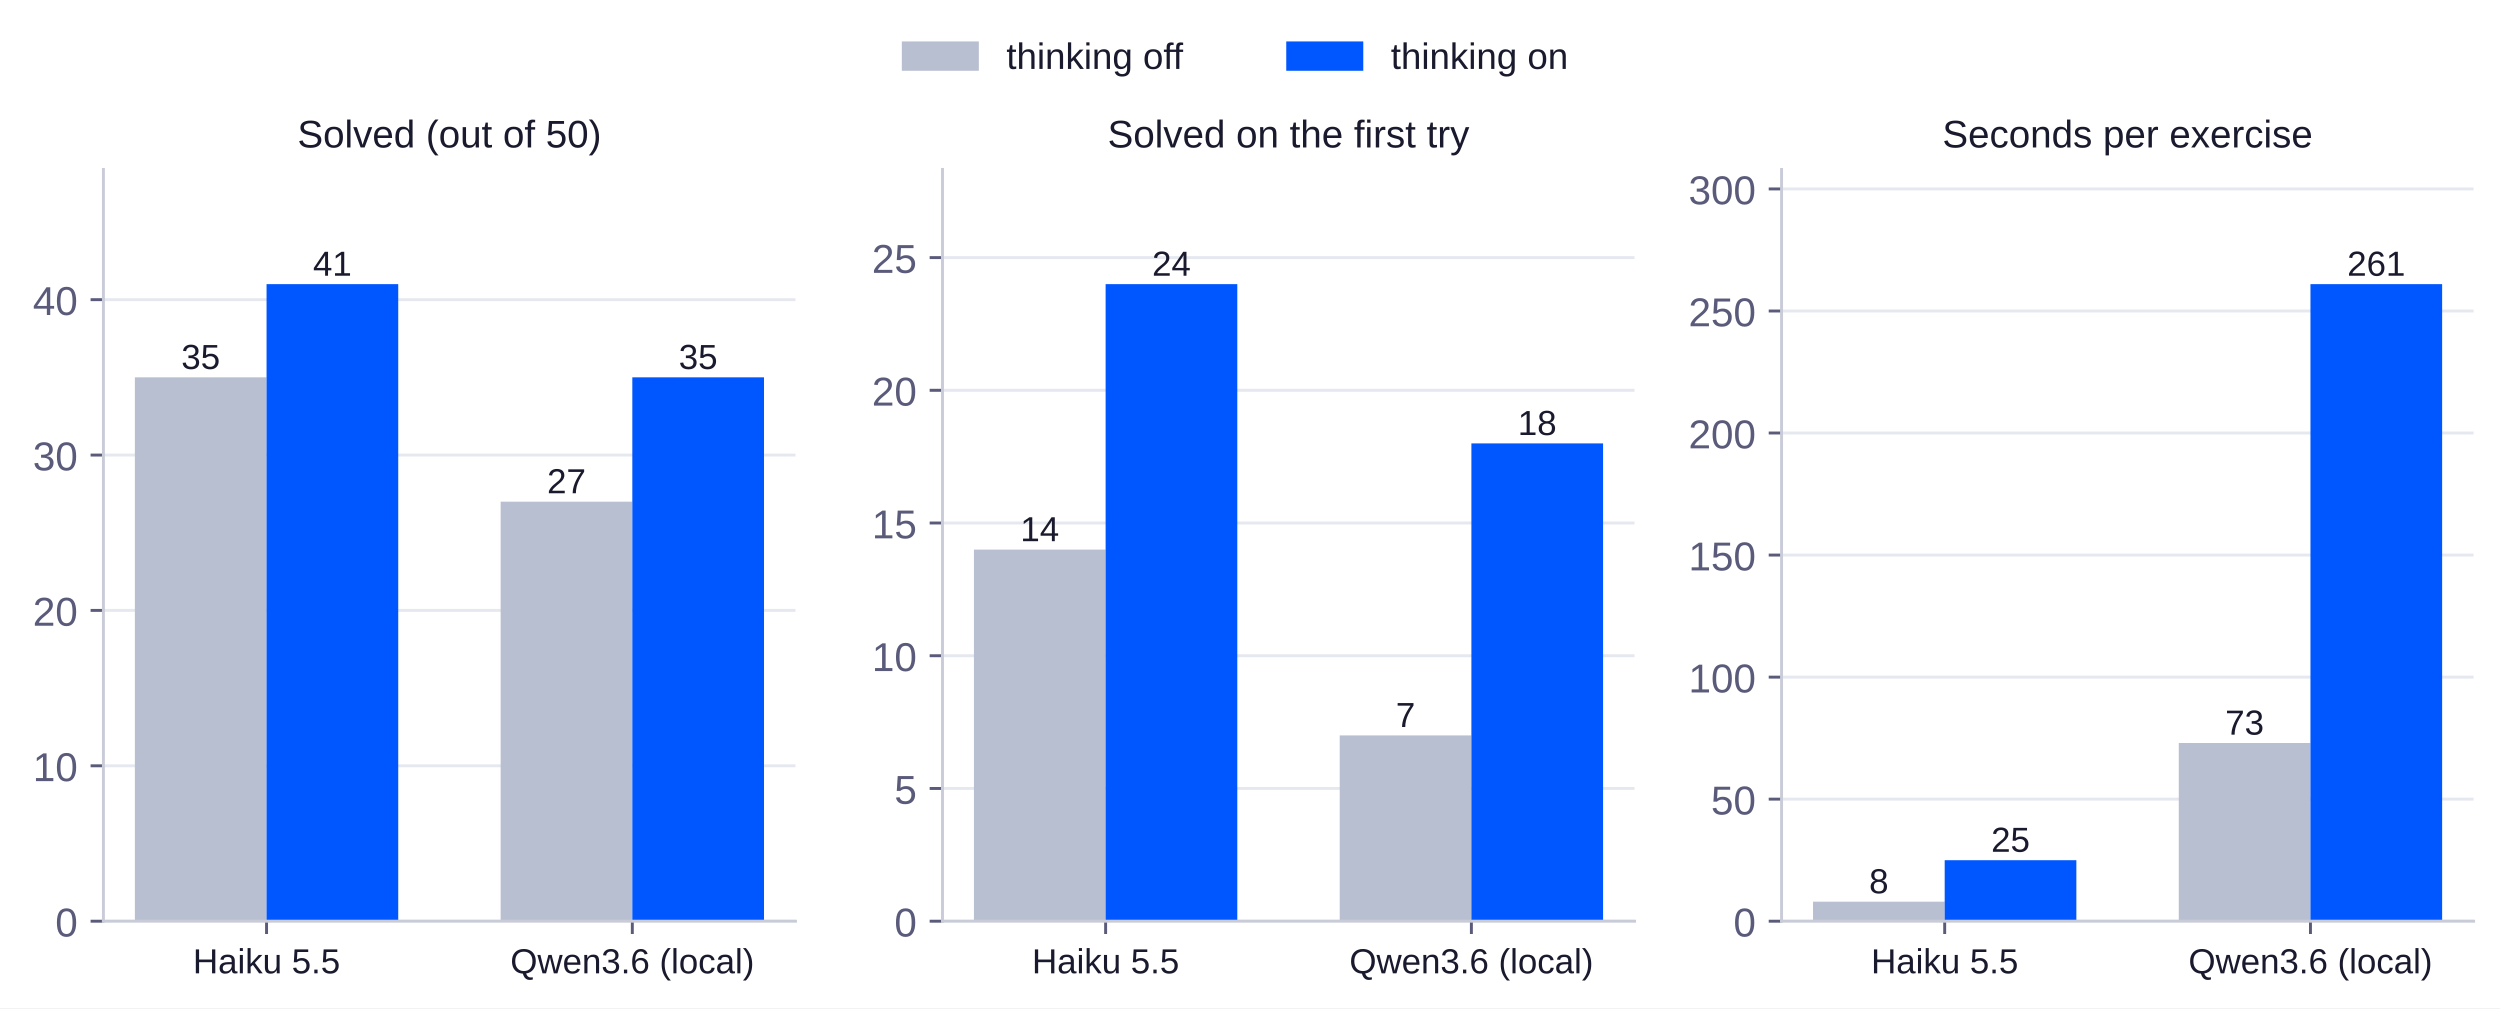
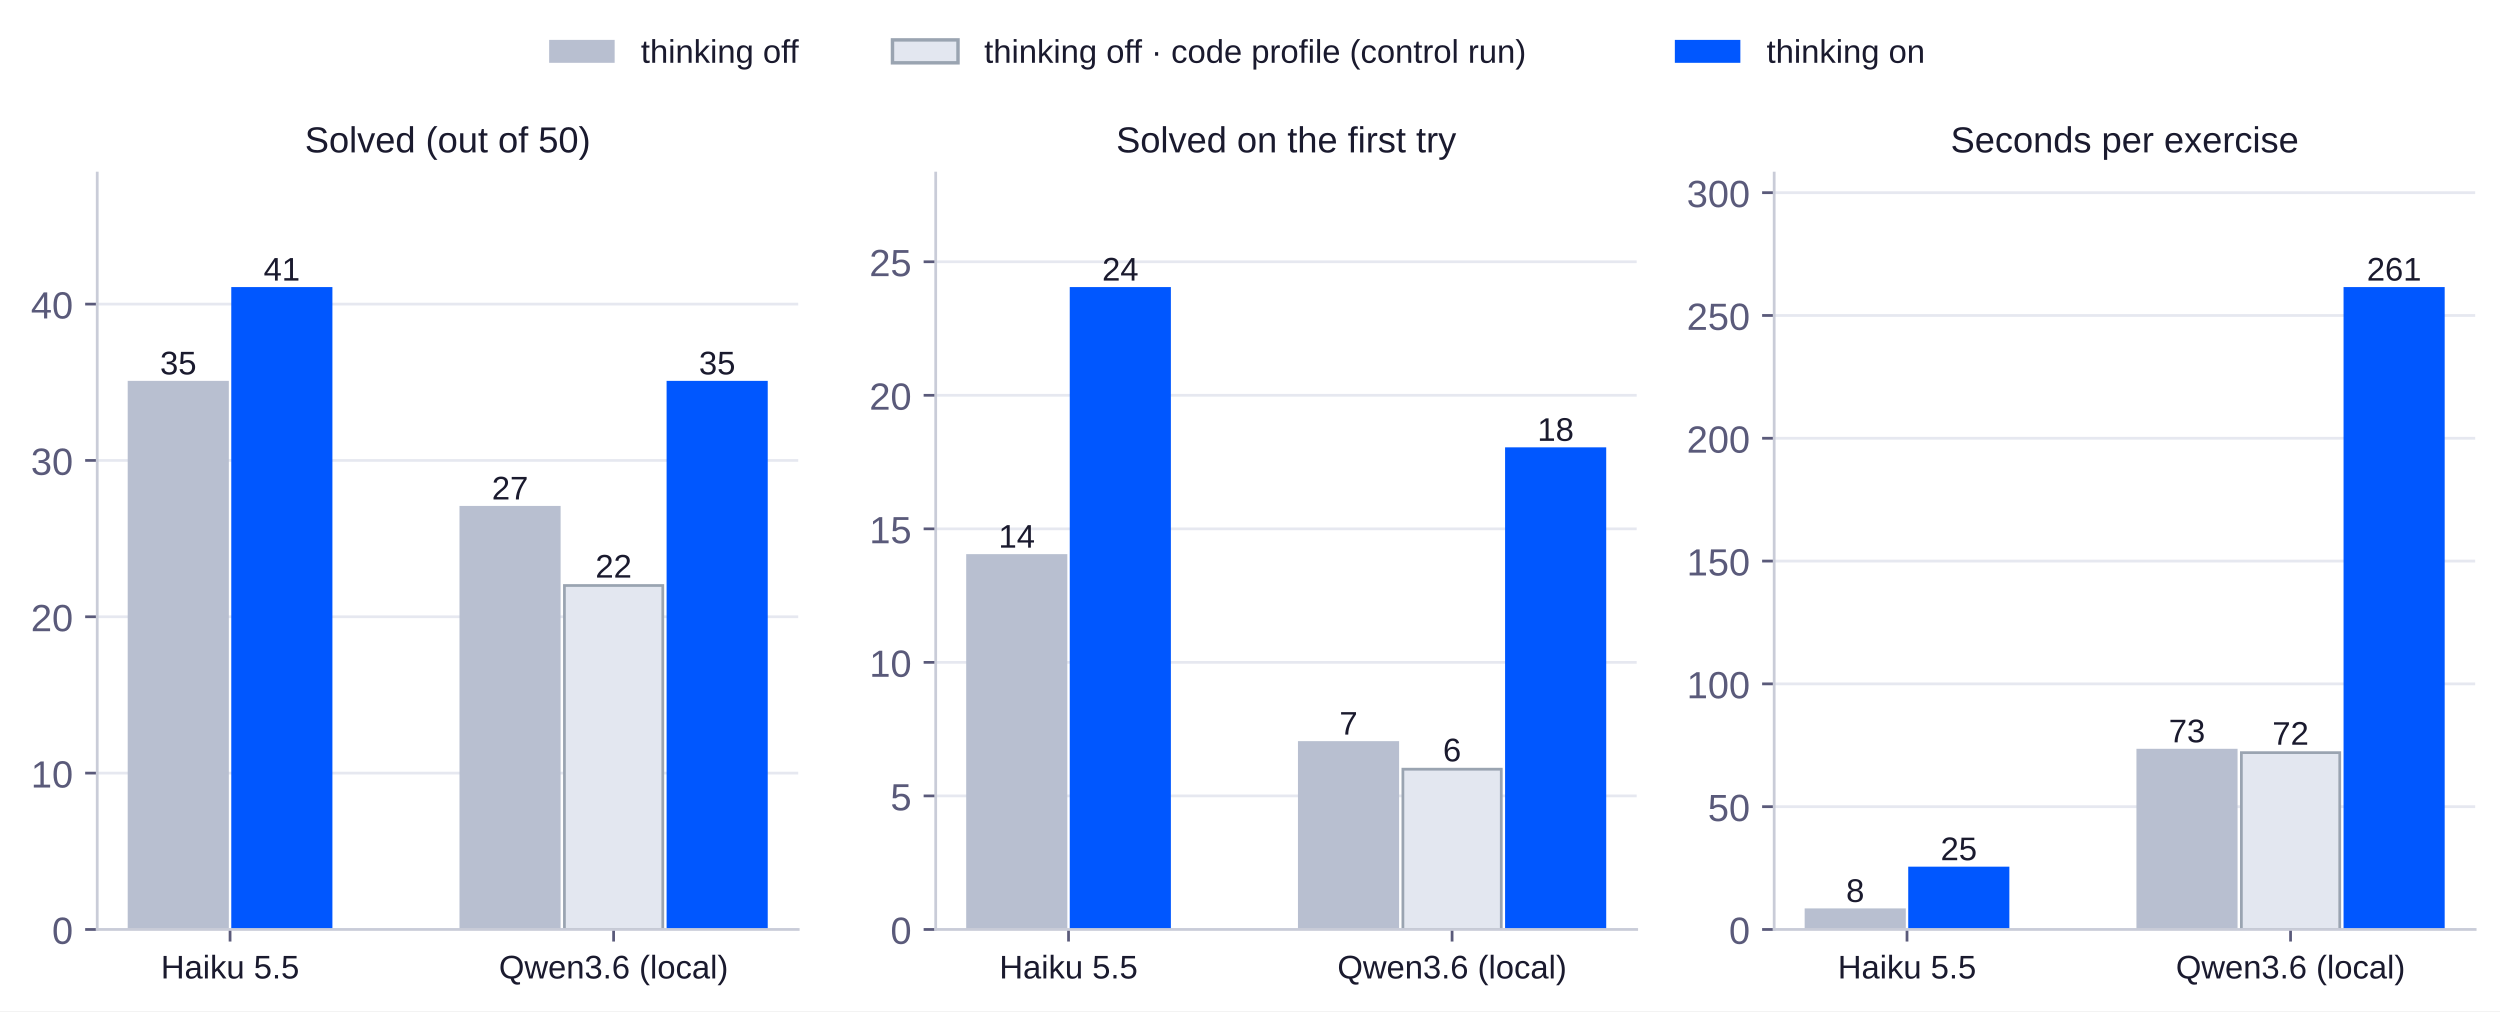
- <svg xmlns="http://www.w3.org/2000/svg" xmlns:xlink="http://www.w3.org/1999/xlink" viewBox="0 0 681.627 274.865" version="1.1">
+ <svg xmlns="http://www.w3.org/2000/svg" xmlns:xlink="http://www.w3.org/1999/xlink" viewBox="0 0 725.043 293.259" version="1.1">
  <defs>
    <style type="text/css">*{stroke-linejoin: round; stroke-linecap: butt}</style>
  </defs>
  <g id="figure_1">
    <g id="patch_1">
-       <path d="M 0 274.865  L 681.627 274.865  L 681.627 0  L 0 0  z " style="fill: #ffffff" />
+       <path d="M 0 293.259  L 725.043 293.259  L 725.043 0  L 0 0  z " style="fill: #ffffff" />
    </g>
    <g id="axes_1">
      <g id="patch_2">
-         <path d="M 28.198 251.164  L 216.882 251.164  L 216.882 46.202  L 28.198 46.202  z " style="fill: #ffffff" />
+         <path d="M 28.198 269.558  L 231.498 269.558  L 231.498 50.196  L 28.198 50.196  z " style="fill: #ffffff" />
      </g>
      <g id="matplotlib.axis_1">
        <g id="xtick_1">
          <g id="line2d_1">
            <defs>
-               <path id="mbf7736e884" d="M 0 0  L 0 3.5  " style="stroke: #5a5a7a; stroke-width: 0.8" />
+               <path id="m382f79a840" d="M 0 0  L 0 3.5  " style="stroke: #5a5a7a; stroke-width: 0.8" />
            </defs>
            <g>
-               <use xlink:href="#mbf7736e884" x="72.676" y="251.164" style="fill: #5a5a7a; stroke: #5a5a7a; stroke-width: 0.8" />
+               <use xlink:href="#m382f79a840" x="66.721" y="269.558" style="fill: #5a5a7a; stroke: #5a5a7a; stroke-width: 0.8" />
            </g>
          </g>
          <g id="text_1">
-             <text style="font-size: 9.5px; font-family: 'DM Sans', Arial, sans-serif; text-anchor: middle; fill: #1a1a2e" x="72.676" y="265.383" transform="rotate(-0 72.67592 265.3825)">Haiku 5.5</text>
+             <text style="font-size: 9.5px; font-family: 'DM Sans', Arial, sans-serif; text-anchor: middle; fill: #1a1a2e" x="66.721" y="283.777" transform="rotate(-0 66.72122 283.7765)">Haiku 5.5</text>
          </g>
        </g>
        <g id="xtick_2">
          <g id="line2d_2">
            <g>
-               <use xlink:href="#mbf7736e884" x="172.403" y="251.164" style="fill: #5a5a7a; stroke: #5a5a7a; stroke-width: 0.8" />
+               <use xlink:href="#m382f79a840" x="177.957" y="269.558" style="fill: #5a5a7a; stroke: #5a5a7a; stroke-width: 0.8" />
            </g>
          </g>
          <g id="text_2">
-             <text style="font-size: 9.5px; font-family: 'DM Sans', Arial, sans-serif; text-anchor: middle; fill: #1a1a2e" x="172.403" y="265.383" transform="rotate(-0 172.4033 265.3825)">Qwen3.6 (local)</text>
+             <text style="font-size: 9.5px; font-family: 'DM Sans', Arial, sans-serif; text-anchor: middle; fill: #1a1a2e" x="177.957" y="283.777" transform="rotate(-0 177.957 283.7765)">Qwen3.6 (local)</text>
          </g>
        </g>
      </g>
      <g id="matplotlib.axis_2">
        <g id="ytick_1">
          <g id="line2d_3">
-             <path d="M 28.198 251.164  L 216.882 251.164  " clip-path="url(#p5a7a9d2ee5)" style="fill: none; stroke: #e6e8f0; stroke-width: 0.8; stroke-linecap: square" />
+             <path d="M 28.198 269.558  L 231.498 269.558  " clip-path="url(#p1df9c138a7)" style="fill: none; stroke: #e6e8f0; stroke-width: 0.8; stroke-linecap: square" />
          </g>
          <g id="line2d_4">
            <defs>
-               <path id="m1dc345e8dc" d="M 0 0  L -3.5 0  " style="stroke: #5a5a7a; stroke-width: 0.8" />
+               <path id="m0fb39c0fef" d="M 0 0  L -3.5 0  " style="stroke: #5a5a7a; stroke-width: 0.8" />
            </defs>
            <g>
-               <use xlink:href="#m1dc345e8dc" x="28.198" y="251.164" style="fill: #5a5a7a; stroke: #5a5a7a; stroke-width: 0.8" />
+               <use xlink:href="#m0fb39c0fef" x="28.198" y="269.558" style="fill: #5a5a7a; stroke: #5a5a7a; stroke-width: 0.8" />
            </g>
          </g>
          <g id="text_3">
-             <text style="font-size: 11px; font-family: 'DM Sans', Arial, sans-serif; text-anchor: end; fill: #5a5a7a" x="21.198" y="255.343" transform="rotate(-0 21.1975 255.3427)">0</text>
+             <text style="font-size: 11px; font-family: 'DM Sans', Arial, sans-serif; text-anchor: end; fill: #5a5a7a" x="21.198" y="273.737" transform="rotate(-0 21.1975 273.7367)">0</text>
          </g>
        </g>
        <g id="ytick_2">
          <g id="line2d_5">
-             <path d="M 28.198 208.799  L 216.882 208.799  " clip-path="url(#p5a7a9d2ee5)" style="fill: none; stroke: #e6e8f0; stroke-width: 0.8; stroke-linecap: square" />
+             <path d="M 28.198 224.216  L 231.498 224.216  " clip-path="url(#p1df9c138a7)" style="fill: none; stroke: #e6e8f0; stroke-width: 0.8; stroke-linecap: square" />
          </g>
          <g id="line2d_6">
            <g>
-               <use xlink:href="#m1dc345e8dc" x="28.198" y="208.799" style="fill: #5a5a7a; stroke: #5a5a7a; stroke-width: 0.8" />
+               <use xlink:href="#m0fb39c0fef" x="28.198" y="224.216" style="fill: #5a5a7a; stroke: #5a5a7a; stroke-width: 0.8" />
            </g>
          </g>
          <g id="text_4">
-             <text style="font-size: 11px; font-family: 'DM Sans', Arial, sans-serif; text-anchor: end; fill: #5a5a7a" x="21.198" y="212.978" transform="rotate(-0 21.1975 212.9776)">10</text>
+             <text style="font-size: 11px; font-family: 'DM Sans', Arial, sans-serif; text-anchor: end; fill: #5a5a7a" x="21.198" y="228.395" transform="rotate(-0 21.1975 228.3952)">10</text>
          </g>
        </g>
        <g id="ytick_3">
          <g id="line2d_7">
-             <path d="M 28.198 166.434  L 216.882 166.434  " clip-path="url(#p5a7a9d2ee5)" style="fill: none; stroke: #e6e8f0; stroke-width: 0.8; stroke-linecap: square" />
+             <path d="M 28.198 178.875  L 231.498 178.875  " clip-path="url(#p1df9c138a7)" style="fill: none; stroke: #e6e8f0; stroke-width: 0.8; stroke-linecap: square" />
          </g>
          <g id="line2d_8">
            <g>
-               <use xlink:href="#m1dc345e8dc" x="28.198" y="166.434" style="fill: #5a5a7a; stroke: #5a5a7a; stroke-width: 0.8" />
+               <use xlink:href="#m0fb39c0fef" x="28.198" y="178.875" style="fill: #5a5a7a; stroke: #5a5a7a; stroke-width: 0.8" />
            </g>
          </g>
          <g id="text_5">
-             <text style="font-size: 11px; font-family: 'DM Sans', Arial, sans-serif; text-anchor: end; fill: #5a5a7a" x="21.198" y="170.612" transform="rotate(-0 21.1975 170.6125)">20</text>
+             <text style="font-size: 11px; font-family: 'DM Sans', Arial, sans-serif; text-anchor: end; fill: #5a5a7a" x="21.198" y="183.054" transform="rotate(-0 21.1975 183.0536)">20</text>
          </g>
        </g>
        <g id="ytick_4">
          <g id="line2d_9">
-             <path d="M 28.198 124.069  L 216.882 124.069  " clip-path="url(#p5a7a9d2ee5)" style="fill: none; stroke: #e6e8f0; stroke-width: 0.8; stroke-linecap: square" />
+             <path d="M 28.198 133.533  L 231.498 133.533  " clip-path="url(#p1df9c138a7)" style="fill: none; stroke: #e6e8f0; stroke-width: 0.8; stroke-linecap: square" />
          </g>
          <g id="line2d_10">
            <g>
-               <use xlink:href="#m1dc345e8dc" x="28.198" y="124.069" style="fill: #5a5a7a; stroke: #5a5a7a; stroke-width: 0.8" />
+               <use xlink:href="#m0fb39c0fef" x="28.198" y="133.533" style="fill: #5a5a7a; stroke: #5a5a7a; stroke-width: 0.8" />
            </g>
          </g>
          <g id="text_6">
-             <text style="font-size: 11px; font-family: 'DM Sans', Arial, sans-serif; text-anchor: end; fill: #5a5a7a" x="21.198" y="128.247" transform="rotate(-0 21.1975 128.2473)">30</text>
+             <text style="font-size: 11px; font-family: 'DM Sans', Arial, sans-serif; text-anchor: end; fill: #5a5a7a" x="21.198" y="137.712" transform="rotate(-0 21.1975 137.712)">30</text>
          </g>
        </g>
        <g id="ytick_5">
          <g id="line2d_11">
-             <path d="M 28.198 81.704  L 216.882 81.704  " clip-path="url(#p5a7a9d2ee5)" style="fill: none; stroke: #e6e8f0; stroke-width: 0.8; stroke-linecap: square" />
+             <path d="M 28.198 88.192  L 231.498 88.192  " clip-path="url(#p1df9c138a7)" style="fill: none; stroke: #e6e8f0; stroke-width: 0.8; stroke-linecap: square" />
          </g>
          <g id="line2d_12">
            <g>
-               <use xlink:href="#m1dc345e8dc" x="28.198" y="81.704" style="fill: #5a5a7a; stroke: #5a5a7a; stroke-width: 0.8" />
+               <use xlink:href="#m0fb39c0fef" x="28.198" y="88.192" style="fill: #5a5a7a; stroke: #5a5a7a; stroke-width: 0.8" />
            </g>
          </g>
          <g id="text_7">
-             <text style="font-size: 11px; font-family: 'DM Sans', Arial, sans-serif; text-anchor: end; fill: #5a5a7a" x="21.198" y="85.882" transform="rotate(-0 21.1975 85.88222)">40</text>
+             <text style="font-size: 11px; font-family: 'DM Sans', Arial, sans-serif; text-anchor: end; fill: #5a5a7a" x="21.198" y="92.37" transform="rotate(-0 21.1975 92.37048)">40</text>
          </g>
        </g>
      </g>
      <g id="patch_3">
-         <path d="M 36.774 251.164  L 72.676 251.164  L 72.676 102.886  L 36.774 102.886  z " clip-path="url(#p5a7a9d2ee5)" style="fill: #b8bfd0" />
+         <path d="M 37.438 269.558  L 65.97 269.558  L 65.97 110.863  L 37.438 110.863  z " clip-path="url(#p1df9c138a7)" style="fill: #b8bfd0; stroke: #b8bfd0; stroke-width: 0.8; stroke-linejoin: miter" />
      </g>
      <g id="patch_4">
-         <path d="M 136.501 251.164  L 172.403 251.164  L 172.403 136.778  L 136.501 136.778  z " clip-path="url(#p5a7a9d2ee5)" style="fill: #b8bfd0" />
+         <path d="M 67.472 269.558  L 96.004 269.558  L 96.004 83.658  L 67.472 83.658  z " clip-path="url(#p1df9c138a7)" style="fill: #0057ff; stroke: #0057ff; stroke-width: 0.8; stroke-linejoin: miter" />
      </g>
      <g id="patch_5">
-         <path d="M 72.676 251.164  L 108.578 251.164  L 108.578 77.467  L 72.676 77.467  z " clip-path="url(#p5a7a9d2ee5)" style="fill: #0057ff" />
+         <path d="M 133.657 269.558  L 162.189 269.558  L 162.189 147.136  L 133.657 147.136  z " clip-path="url(#p1df9c138a7)" style="fill: #b8bfd0; stroke: #b8bfd0; stroke-width: 0.8; stroke-linejoin: miter" />
      </g>
      <g id="patch_6">
-         <path d="M 172.403 251.164  L 208.305 251.164  L 208.305 102.886  L 172.403 102.886  z " clip-path="url(#p5a7a9d2ee5)" style="fill: #0057ff" />
+         <path d="M 163.691 269.558  L 192.223 269.558  L 192.223 169.807  L 163.691 169.807  z " clip-path="url(#p1df9c138a7)" style="fill: #e3e7f0; stroke: #9aa4b1; stroke-width: 0.8; stroke-linejoin: miter" />
      </g>
      <g id="patch_7">
-         <path d="M 28.198 251.164  L 28.198 46.202  " style="fill: none; stroke: #c9ccd8; stroke-width: 0.8; stroke-linejoin: miter; stroke-linecap: square" />
+         <path d="M 193.725 269.558  L 222.257 269.558  L 222.257 110.863  L 193.725 110.863  z " clip-path="url(#p1df9c138a7)" style="fill: #0057ff; stroke: #0057ff; stroke-width: 0.8; stroke-linejoin: miter" />
      </g>
      <g id="patch_8">
-         <path d="M 28.198 251.164  L 216.882 251.164  " style="fill: none; stroke: #c9ccd8; stroke-width: 0.8; stroke-linejoin: miter; stroke-linecap: square" />
+         <path d="M 28.198 269.558  L 28.198 50.196  " style="fill: none; stroke: #c9ccd8; stroke-width: 0.8; stroke-linejoin: miter; stroke-linecap: square" />
+       </g>
+       <g id="patch_9">
+         <path d="M 28.198 269.558  L 231.498 269.558  " style="fill: none; stroke: #c9ccd8; stroke-width: 0.8; stroke-linejoin: miter; stroke-linecap: square" />
      </g>
      <g id="text_8">
-         <text style="font-size: 9.5px; font-family: 'DM Sans', Arial, sans-serif; text-anchor: middle; fill: #1a1a2e" x="54.725" y="100.604" transform="rotate(-0 54.72499 100.6038)">35</text>
+         <text style="font-size: 9.5px; font-family: 'DM Sans', Arial, sans-serif; text-anchor: middle; fill: #1a1a2e" x="51.704" y="108.58" transform="rotate(-0 51.70439 108.5803)">35</text>
      </g>
      <g id="text_9">
-         <text style="font-size: 9.5px; font-family: 'DM Sans', Arial, sans-serif; text-anchor: middle; fill: #1a1a2e" x="154.452" y="134.496" transform="rotate(-0 154.4524 134.4959)">27</text>
+         <text style="font-size: 9.5px; font-family: 'DM Sans', Arial, sans-serif; text-anchor: middle; fill: #1a1a2e" x="81.738" y="81.375" transform="rotate(-0 81.73804 81.37538)">41</text>
      </g>
      <g id="text_10">
-         <text style="font-size: 9.5px; font-family: 'DM Sans', Arial, sans-serif; text-anchor: middle; fill: #1a1a2e" x="90.627" y="75.185" transform="rotate(-0 90.62685 75.18477)">41</text>
+         <text style="font-size: 9.5px; font-family: 'DM Sans', Arial, sans-serif; text-anchor: middle; fill: #1a1a2e" x="147.923" y="144.854" transform="rotate(-0 147.9233 144.8536)">27</text>
      </g>
      <g id="text_11">
-         <text style="font-size: 9.5px; font-family: 'DM Sans', Arial, sans-serif; text-anchor: middle; fill: #1a1a2e" x="190.354" y="100.604" transform="rotate(-0 190.3542 100.6038)">35</text>
+         <text style="font-size: 9.5px; font-family: 'DM Sans', Arial, sans-serif; text-anchor: middle; fill: #1a1a2e" x="177.957" y="167.524" transform="rotate(-0 177.957 167.5243)">22</text>
      </g>
      <g id="text_12">
-         <text style="font-size: 10.5px; font-family: 'DM Sans', Arial, sans-serif; text-anchor: middle; fill: #1a1a2e" x="122.54" y="40.202" transform="rotate(-0 122.5396 40.20154)">Solved (out of 50)</text>
+         <text style="font-size: 9.5px; font-family: 'DM Sans', Arial, sans-serif; text-anchor: middle; fill: #1a1a2e" x="207.991" y="108.58" transform="rotate(-0 207.9906 108.5803)">35</text>
+       </g>
+       <g id="text_13">
+         <text style="font-size: 10.5px; font-family: 'DM Sans', Arial, sans-serif; text-anchor: middle; fill: #1a1a2e" x="129.847" y="44.196" transform="rotate(-0 129.8475 44.19554)">Solved (out of 50)</text>
      </g>
    </g>
    <g id="axes_2">
-       <g id="patch_9">
-         <path d="M 256.97 251.164  L 445.654 251.164  L 445.654 46.202  L 256.97 46.202  z " style="fill: #ffffff" />
+       <g id="patch_10">
+         <path d="M 271.37 269.558  L 474.67 269.558  L 474.67 50.196  L 271.37 50.196  z " style="fill: #ffffff" />
      </g>
      <g id="matplotlib.axis_3">
        <g id="xtick_3">
          <g id="line2d_13">
            <g>
-               <use xlink:href="#mbf7736e884" x="301.448" y="251.164" style="fill: #5a5a7a; stroke: #5a5a7a; stroke-width: 0.8" />
-             </g>
-           </g>
-           <g id="text_13">
-             <text style="font-size: 9.5px; font-family: 'DM Sans', Arial, sans-serif; text-anchor: middle; fill: #1a1a2e" x="301.448" y="265.383" transform="rotate(-0 301.4484 265.3825)">Haiku 5.5</text>
+               <use xlink:href="#m382f79a840" x="309.894" y="269.558" style="fill: #5a5a7a; stroke: #5a5a7a; stroke-width: 0.8" />
+             </g>
+           </g>
+           <g id="text_14">
+             <text style="font-size: 9.5px; font-family: 'DM Sans', Arial, sans-serif; text-anchor: middle; fill: #1a1a2e" x="309.894" y="283.777" transform="rotate(-0 309.8937 283.7765)">Haiku 5.5</text>
          </g>
        </g>
        <g id="xtick_4">
          <g id="line2d_14">
            <g>
-               <use xlink:href="#mbf7736e884" x="401.176" y="251.164" style="fill: #5a5a7a; stroke: #5a5a7a; stroke-width: 0.8" />
-             </g>
-           </g>
-           <g id="text_14">
-             <text style="font-size: 9.5px; font-family: 'DM Sans', Arial, sans-serif; text-anchor: middle; fill: #1a1a2e" x="401.176" y="265.383" transform="rotate(-0 401.1758 265.3825)">Qwen3.6 (local)</text>
+               <use xlink:href="#m382f79a840" x="421.129" y="269.558" style="fill: #5a5a7a; stroke: #5a5a7a; stroke-width: 0.8" />
+             </g>
+           </g>
+           <g id="text_15">
+             <text style="font-size: 9.5px; font-family: 'DM Sans', Arial, sans-serif; text-anchor: middle; fill: #1a1a2e" x="421.129" y="283.777" transform="rotate(-0 421.1295 283.7765)">Qwen3.6 (local)</text>
          </g>
        </g>
      </g>
      <g id="matplotlib.axis_4">
        <g id="ytick_6">
          <g id="line2d_15">
-             <path d="M 256.97 251.164  L 445.654 251.164  " clip-path="url(#p2beb4aaa35)" style="fill: none; stroke: #e6e8f0; stroke-width: 0.8; stroke-linecap: square" />
+             <path d="M 271.37 269.558  L 474.67 269.558  " clip-path="url(#pa90af97ba0)" style="fill: none; stroke: #e6e8f0; stroke-width: 0.8; stroke-linecap: square" />
          </g>
          <g id="line2d_16">
            <g>
-               <use xlink:href="#m1dc345e8dc" x="256.97" y="251.164" style="fill: #5a5a7a; stroke: #5a5a7a; stroke-width: 0.8" />
-             </g>
-           </g>
-           <g id="text_15">
-             <text style="font-size: 11px; font-family: 'DM Sans', Arial, sans-serif; text-anchor: end; fill: #5a5a7a" x="249.97" y="255.343" transform="rotate(-0 249.97 255.3427)">0</text>
+               <use xlink:href="#m0fb39c0fef" x="271.37" y="269.558" style="fill: #5a5a7a; stroke: #5a5a7a; stroke-width: 0.8" />
+             </g>
+           </g>
+           <g id="text_16">
+             <text style="font-size: 11px; font-family: 'DM Sans', Arial, sans-serif; text-anchor: end; fill: #5a5a7a" x="264.37" y="273.737" transform="rotate(-0 264.37 273.7367)">0</text>
          </g>
        </g>
        <g id="ytick_7">
          <g id="line2d_17">
-             <path d="M 256.97 214.977  L 445.654 214.977  " clip-path="url(#p2beb4aaa35)" style="fill: none; stroke: #e6e8f0; stroke-width: 0.8; stroke-linecap: square" />
+             <path d="M 271.37 230.829  L 474.67 230.829  " clip-path="url(#pa90af97ba0)" style="fill: none; stroke: #e6e8f0; stroke-width: 0.8; stroke-linecap: square" />
          </g>
          <g id="line2d_18">
            <g>
-               <use xlink:href="#m1dc345e8dc" x="256.97" y="214.977" style="fill: #5a5a7a; stroke: #5a5a7a; stroke-width: 0.8" />
-             </g>
-           </g>
-           <g id="text_16">
-             <text style="font-size: 11px; font-family: 'DM Sans', Arial, sans-serif; text-anchor: end; fill: #5a5a7a" x="249.97" y="219.156" transform="rotate(-0 249.97 219.1558)">5</text>
+               <use xlink:href="#m0fb39c0fef" x="271.37" y="230.829" style="fill: #5a5a7a; stroke: #5a5a7a; stroke-width: 0.8" />
+             </g>
+           </g>
+           <g id="text_17">
+             <text style="font-size: 11px; font-family: 'DM Sans', Arial, sans-serif; text-anchor: end; fill: #5a5a7a" x="264.37" y="235.007" transform="rotate(-0 264.37 235.0075)">5</text>
          </g>
        </g>
        <g id="ytick_8">
          <g id="line2d_19">
-             <path d="M 256.97 178.79  L 445.654 178.79  " clip-path="url(#p2beb4aaa35)" style="fill: none; stroke: #e6e8f0; stroke-width: 0.8; stroke-linecap: square" />
+             <path d="M 271.37 192.1  L 474.67 192.1  " clip-path="url(#pa90af97ba0)" style="fill: none; stroke: #e6e8f0; stroke-width: 0.8; stroke-linecap: square" />
          </g>
          <g id="line2d_20">
            <g>
-               <use xlink:href="#m1dc345e8dc" x="256.97" y="178.79" style="fill: #5a5a7a; stroke: #5a5a7a; stroke-width: 0.8" />
-             </g>
-           </g>
-           <g id="text_17">
-             <text style="font-size: 11px; font-family: 'DM Sans', Arial, sans-serif; text-anchor: end; fill: #5a5a7a" x="249.97" y="182.969" transform="rotate(-0 249.97 182.969)">10</text>
+               <use xlink:href="#m0fb39c0fef" x="271.37" y="192.1" style="fill: #5a5a7a; stroke: #5a5a7a; stroke-width: 0.8" />
+             </g>
+           </g>
+           <g id="text_18">
+             <text style="font-size: 11px; font-family: 'DM Sans', Arial, sans-serif; text-anchor: end; fill: #5a5a7a" x="264.37" y="196.278" transform="rotate(-0 264.37 196.2782)">10</text>
          </g>
        </g>
        <g id="ytick_9">
          <g id="line2d_21">
-             <path d="M 256.97 142.603  L 445.654 142.603  " clip-path="url(#p2beb4aaa35)" style="fill: none; stroke: #e6e8f0; stroke-width: 0.8; stroke-linecap: square" />
+             <path d="M 271.37 153.37  L 474.67 153.37  " clip-path="url(#pa90af97ba0)" style="fill: none; stroke: #e6e8f0; stroke-width: 0.8; stroke-linecap: square" />
          </g>
          <g id="line2d_22">
            <g>
-               <use xlink:href="#m1dc345e8dc" x="256.97" y="142.603" style="fill: #5a5a7a; stroke: #5a5a7a; stroke-width: 0.8" />
-             </g>
-           </g>
-           <g id="text_18">
-             <text style="font-size: 11px; font-family: 'DM Sans', Arial, sans-serif; text-anchor: end; fill: #5a5a7a" x="249.97" y="146.782" transform="rotate(-0 249.97 146.7821)">15</text>
+               <use xlink:href="#m0fb39c0fef" x="271.37" y="153.37" style="fill: #5a5a7a; stroke: #5a5a7a; stroke-width: 0.8" />
+             </g>
+           </g>
+           <g id="text_19">
+             <text style="font-size: 11px; font-family: 'DM Sans', Arial, sans-serif; text-anchor: end; fill: #5a5a7a" x="264.37" y="157.549" transform="rotate(-0 264.37 157.549)">15</text>
          </g>
        </g>
        <g id="ytick_10">
          <g id="line2d_23">
-             <path d="M 256.97 106.416  L 445.654 106.416  " clip-path="url(#p2beb4aaa35)" style="fill: none; stroke: #e6e8f0; stroke-width: 0.8; stroke-linecap: square" />
+             <path d="M 271.37 114.641  L 474.67 114.641  " clip-path="url(#pa90af97ba0)" style="fill: none; stroke: #e6e8f0; stroke-width: 0.8; stroke-linecap: square" />
          </g>
          <g id="line2d_24">
            <g>
-               <use xlink:href="#m1dc345e8dc" x="256.97" y="106.416" style="fill: #5a5a7a; stroke: #5a5a7a; stroke-width: 0.8" />
-             </g>
-           </g>
-           <g id="text_19">
-             <text style="font-size: 11px; font-family: 'DM Sans', Arial, sans-serif; text-anchor: end; fill: #5a5a7a" x="249.97" y="110.595" transform="rotate(-0 249.97 110.5952)">20</text>
+               <use xlink:href="#m0fb39c0fef" x="271.37" y="114.641" style="fill: #5a5a7a; stroke: #5a5a7a; stroke-width: 0.8" />
+             </g>
+           </g>
+           <g id="text_20">
+             <text style="font-size: 11px; font-family: 'DM Sans', Arial, sans-serif; text-anchor: end; fill: #5a5a7a" x="264.37" y="118.82" transform="rotate(-0 264.37 118.8197)">20</text>
          </g>
        </g>
        <g id="ytick_11">
          <g id="line2d_25">
-             <path d="M 256.97 70.23  L 445.654 70.23  " clip-path="url(#p2beb4aaa35)" style="fill: none; stroke: #e6e8f0; stroke-width: 0.8; stroke-linecap: square" />
+             <path d="M 271.37 75.912  L 474.67 75.912  " clip-path="url(#pa90af97ba0)" style="fill: none; stroke: #e6e8f0; stroke-width: 0.8; stroke-linecap: square" />
          </g>
          <g id="line2d_26">
            <g>
-               <use xlink:href="#m1dc345e8dc" x="256.97" y="70.23" style="fill: #5a5a7a; stroke: #5a5a7a; stroke-width: 0.8" />
-             </g>
-           </g>
-           <g id="text_20">
-             <text style="font-size: 11px; font-family: 'DM Sans', Arial, sans-serif; text-anchor: end; fill: #5a5a7a" x="249.97" y="74.408" transform="rotate(-0 249.97 74.40833)">25</text>
-           </g>
-         </g>
-       </g>
-       <g id="patch_10">
-         <path d="M 265.547 251.164  L 301.448 251.164  L 301.448 149.841  L 265.547 149.841  z " clip-path="url(#p2beb4aaa35)" style="fill: #b8bfd0" />
+               <use xlink:href="#m0fb39c0fef" x="271.37" y="75.912" style="fill: #5a5a7a; stroke: #5a5a7a; stroke-width: 0.8" />
+             </g>
+           </g>
+           <g id="text_21">
+             <text style="font-size: 11px; font-family: 'DM Sans', Arial, sans-serif; text-anchor: end; fill: #5a5a7a" x="264.37" y="80.09" transform="rotate(-0 264.37 80.09047)">25</text>
+           </g>
+         </g>
      </g>
      <g id="patch_11">
-         <path d="M 365.274 251.164  L 401.176 251.164  L 401.176 200.502  L 365.274 200.502  z " clip-path="url(#p2beb4aaa35)" style="fill: #b8bfd0" />
+         <path d="M 280.611 269.558  L 309.143 269.558  L 309.143 161.116  L 280.611 161.116  z " clip-path="url(#pa90af97ba0)" style="fill: #b8bfd0; stroke: #b8bfd0; stroke-width: 0.8; stroke-linejoin: miter" />
      </g>
      <g id="patch_12">
-         <path d="M 301.448 251.164  L 337.35 251.164  L 337.35 77.467  L 301.448 77.467  z " clip-path="url(#p2beb4aaa35)" style="fill: #0057ff" />
+         <path d="M 310.645 269.558  L 339.177 269.558  L 339.177 83.658  L 310.645 83.658  z " clip-path="url(#pa90af97ba0)" style="fill: #0057ff; stroke: #0057ff; stroke-width: 0.8; stroke-linejoin: miter" />
      </g>
      <g id="patch_13">
-         <path d="M 401.176 251.164  L 437.078 251.164  L 437.078 120.891  L 401.176 120.891  z " clip-path="url(#p2beb4aaa35)" style="fill: #0057ff" />
+         <path d="M 376.83 269.558  L 405.362 269.558  L 405.362 215.337  L 376.83 215.337  z " clip-path="url(#pa90af97ba0)" style="fill: #b8bfd0; stroke: #b8bfd0; stroke-width: 0.8; stroke-linejoin: miter" />
      </g>
      <g id="patch_14">
-         <path d="M 256.97 251.164  L 256.97 46.202  " style="fill: none; stroke: #c9ccd8; stroke-width: 0.8; stroke-linejoin: miter; stroke-linecap: square" />
+         <path d="M 406.863 269.558  L 435.395 269.558  L 435.395 223.083  L 406.863 223.083  z " clip-path="url(#pa90af97ba0)" style="fill: #e3e7f0; stroke: #9aa4b1; stroke-width: 0.8; stroke-linejoin: miter" />
      </g>
      <g id="patch_15">
-         <path d="M 256.97 251.164  L 445.654 251.164  " style="fill: none; stroke: #c9ccd8; stroke-width: 0.8; stroke-linejoin: miter; stroke-linecap: square" />
-       </g>
-       <g id="text_21">
-         <text style="font-size: 9.5px; font-family: 'DM Sans', Arial, sans-serif; text-anchor: middle; fill: #1a1a2e" x="283.497" y="147.559" transform="rotate(-0 283.4975 147.5585)">14</text>
+         <path d="M 436.897 269.558  L 465.429 269.558  L 465.429 130.133  L 436.897 130.133  z " clip-path="url(#pa90af97ba0)" style="fill: #0057ff; stroke: #0057ff; stroke-width: 0.8; stroke-linejoin: miter" />
+       </g>
+       <g id="patch_16">
+         <path d="M 271.37 269.558  L 271.37 50.196  " style="fill: none; stroke: #c9ccd8; stroke-width: 0.8; stroke-linejoin: miter; stroke-linecap: square" />
+       </g>
+       <g id="patch_17">
+         <path d="M 271.37 269.558  L 474.67 269.558  " style="fill: none; stroke: #c9ccd8; stroke-width: 0.8; stroke-linejoin: miter; stroke-linecap: square" />
      </g>
      <g id="text_22">
-         <text style="font-size: 9.5px; font-family: 'DM Sans', Arial, sans-serif; text-anchor: middle; fill: #1a1a2e" x="383.225" y="198.22" transform="rotate(-0 383.2249 198.2201)">7</text>
+         <text style="font-size: 9.5px; font-family: 'DM Sans', Arial, sans-serif; text-anchor: middle; fill: #1a1a2e" x="294.877" y="158.834" transform="rotate(-0 294.8769 158.8339)">14</text>
      </g>
      <g id="text_23">
-         <text style="font-size: 9.5px; font-family: 'DM Sans', Arial, sans-serif; text-anchor: middle; fill: #1a1a2e" x="319.399" y="75.185" transform="rotate(-0 319.3994 75.18477)">24</text>
+         <text style="font-size: 9.5px; font-family: 'DM Sans', Arial, sans-serif; text-anchor: middle; fill: #1a1a2e" x="324.911" y="81.375" transform="rotate(-0 324.9105 81.37538)">24</text>
      </g>
      <g id="text_24">
-         <text style="font-size: 9.5px; font-family: 'DM Sans', Arial, sans-serif; text-anchor: middle; fill: #1a1a2e" x="419.127" y="118.609" transform="rotate(-0 419.1267 118.609)">18</text>
+         <text style="font-size: 9.5px; font-family: 'DM Sans', Arial, sans-serif; text-anchor: middle; fill: #1a1a2e" x="391.096" y="213.055" transform="rotate(-0 391.0958 213.0548)">7</text>
      </g>
      <g id="text_25">
-         <text style="font-size: 10.5px; font-family: 'DM Sans', Arial, sans-serif; text-anchor: middle; fill: #1a1a2e" x="351.312" y="40.202" transform="rotate(-0 351.3121 40.20154)">Solved on the first try</text>
+         <text style="font-size: 9.5px; font-family: 'DM Sans', Arial, sans-serif; text-anchor: middle; fill: #1a1a2e" x="421.129" y="220.801" transform="rotate(-0 421.1295 220.8007)">6</text>
+       </g>
+       <g id="text_26">
+         <text style="font-size: 9.5px; font-family: 'DM Sans', Arial, sans-serif; text-anchor: middle; fill: #1a1a2e" x="451.163" y="127.85" transform="rotate(-0 451.1631 127.8505)">18</text>
+       </g>
+       <g id="text_27">
+         <text style="font-size: 10.5px; font-family: 'DM Sans', Arial, sans-serif; text-anchor: middle; fill: #1a1a2e" x="373.02" y="44.196" transform="rotate(-0 373.02 44.19554)">Solved on the first try</text>
      </g>
    </g>
    <g id="axes_3">
-       <g id="patch_16">
-         <path d="M 485.743 251.164  L 674.427 251.164  L 674.427 46.202  L 485.743 46.202  z " style="fill: #ffffff" />
+       <g id="patch_18">
+         <path d="M 514.543 269.558  L 717.842 269.558  L 717.842 50.196  L 514.543 50.196  z " style="fill: #ffffff" />
      </g>
      <g id="matplotlib.axis_5">
        <g id="xtick_5">
          <g id="line2d_27">
            <g>
-               <use xlink:href="#mbf7736e884" x="530.221" y="251.164" style="fill: #5a5a7a; stroke: #5a5a7a; stroke-width: 0.8" />
-             </g>
-           </g>
-           <g id="text_26">
-             <text style="font-size: 9.5px; font-family: 'DM Sans', Arial, sans-serif; text-anchor: middle; fill: #1a1a2e" x="530.221" y="265.383" transform="rotate(-0 530.2209 265.3825)">Haiku 5.5</text>
+               <use xlink:href="#m382f79a840" x="553.066" y="269.558" style="fill: #5a5a7a; stroke: #5a5a7a; stroke-width: 0.8" />
+             </g>
+           </g>
+           <g id="text_28">
+             <text style="font-size: 9.5px; font-family: 'DM Sans', Arial, sans-serif; text-anchor: middle; fill: #1a1a2e" x="553.066" y="283.777" transform="rotate(-0 553.0662 283.7765)">Haiku 5.5</text>
          </g>
        </g>
        <g id="xtick_6">
          <g id="line2d_28">
            <g>
-               <use xlink:href="#mbf7736e884" x="629.948" y="251.164" style="fill: #5a5a7a; stroke: #5a5a7a; stroke-width: 0.8" />
-             </g>
-           </g>
-           <g id="text_27">
-             <text style="font-size: 9.5px; font-family: 'DM Sans', Arial, sans-serif; text-anchor: middle; fill: #1a1a2e" x="629.948" y="265.383" transform="rotate(-0 629.9483 265.3825)">Qwen3.6 (local)</text>
+               <use xlink:href="#m382f79a840" x="664.302" y="269.558" style="fill: #5a5a7a; stroke: #5a5a7a; stroke-width: 0.8" />
+             </g>
+           </g>
+           <g id="text_29">
+             <text style="font-size: 9.5px; font-family: 'DM Sans', Arial, sans-serif; text-anchor: middle; fill: #1a1a2e" x="664.302" y="283.777" transform="rotate(-0 664.302 283.7765)">Qwen3.6 (local)</text>
          </g>
        </g>
      </g>
      <g id="matplotlib.axis_6">
        <g id="ytick_12">
          <g id="line2d_29">
-             <path d="M 485.743 251.164  L 674.427 251.164  " clip-path="url(#p3193e4aeeb)" style="fill: none; stroke: #e6e8f0; stroke-width: 0.8; stroke-linecap: square" />
+             <path d="M 514.543 269.558  L 717.842 269.558  " clip-path="url(#pedcf944a83)" style="fill: none; stroke: #e6e8f0; stroke-width: 0.8; stroke-linecap: square" />
          </g>
          <g id="line2d_30">
            <g>
-               <use xlink:href="#m1dc345e8dc" x="485.743" y="251.164" style="fill: #5a5a7a; stroke: #5a5a7a; stroke-width: 0.8" />
-             </g>
-           </g>
-           <g id="text_28">
-             <text style="font-size: 11px; font-family: 'DM Sans', Arial, sans-serif; text-anchor: end; fill: #5a5a7a" x="478.743" y="255.343" transform="rotate(-0 478.7425 255.3427)">0</text>
+               <use xlink:href="#m0fb39c0fef" x="514.543" y="269.558" style="fill: #5a5a7a; stroke: #5a5a7a; stroke-width: 0.8" />
+             </g>
+           </g>
+           <g id="text_30">
+             <text style="font-size: 11px; font-family: 'DM Sans', Arial, sans-serif; text-anchor: end; fill: #5a5a7a" x="507.543" y="273.737" transform="rotate(-0 507.5425 273.7367)">0</text>
          </g>
        </g>
        <g id="ytick_13">
          <g id="line2d_31">
-             <path d="M 485.743 217.889  L 674.427 217.889  " clip-path="url(#p3193e4aeeb)" style="fill: none; stroke: #e6e8f0; stroke-width: 0.8; stroke-linecap: square" />
+             <path d="M 514.543 233.945  L 717.842 233.945  " clip-path="url(#pedcf944a83)" style="fill: none; stroke: #e6e8f0; stroke-width: 0.8; stroke-linecap: square" />
          </g>
          <g id="line2d_32">
            <g>
-               <use xlink:href="#m1dc345e8dc" x="485.743" y="217.889" style="fill: #5a5a7a; stroke: #5a5a7a; stroke-width: 0.8" />
-             </g>
-           </g>
-           <g id="text_29">
-             <text style="font-size: 11px; font-family: 'DM Sans', Arial, sans-serif; text-anchor: end; fill: #5a5a7a" x="478.743" y="222.067" transform="rotate(-0 478.7425 222.0674)">50</text>
+               <use xlink:href="#m0fb39c0fef" x="514.543" y="233.945" style="fill: #5a5a7a; stroke: #5a5a7a; stroke-width: 0.8" />
+             </g>
+           </g>
+           <g id="text_31">
+             <text style="font-size: 11px; font-family: 'DM Sans', Arial, sans-serif; text-anchor: end; fill: #5a5a7a" x="507.543" y="238.124" transform="rotate(-0 507.5425 238.1236)">50</text>
          </g>
        </g>
        <g id="ytick_14">
          <g id="line2d_33">
-             <path d="M 485.743 184.613  L 674.427 184.613  " clip-path="url(#p3193e4aeeb)" style="fill: none; stroke: #e6e8f0; stroke-width: 0.8; stroke-linecap: square" />
+             <path d="M 514.543 198.332  L 717.842 198.332  " clip-path="url(#pedcf944a83)" style="fill: none; stroke: #e6e8f0; stroke-width: 0.8; stroke-linecap: square" />
          </g>
          <g id="line2d_34">
            <g>
-               <use xlink:href="#m1dc345e8dc" x="485.743" y="184.613" style="fill: #5a5a7a; stroke: #5a5a7a; stroke-width: 0.8" />
-             </g>
-           </g>
-           <g id="text_30">
-             <text style="font-size: 11px; font-family: 'DM Sans', Arial, sans-serif; text-anchor: end; fill: #5a5a7a" x="478.743" y="188.792" transform="rotate(-0 478.7425 188.7921)">100</text>
+               <use xlink:href="#m0fb39c0fef" x="514.543" y="198.332" style="fill: #5a5a7a; stroke: #5a5a7a; stroke-width: 0.8" />
+             </g>
+           </g>
+           <g id="text_32">
+             <text style="font-size: 11px; font-family: 'DM Sans', Arial, sans-serif; text-anchor: end; fill: #5a5a7a" x="507.543" y="202.511" transform="rotate(-0 507.5425 202.5105)">100</text>
          </g>
        </g>
        <g id="ytick_15">
          <g id="line2d_35">
-             <path d="M 485.743 151.338  L 674.427 151.338  " clip-path="url(#p3193e4aeeb)" style="fill: none; stroke: #e6e8f0; stroke-width: 0.8; stroke-linecap: square" />
+             <path d="M 514.543 162.719  L 717.842 162.719  " clip-path="url(#pedcf944a83)" style="fill: none; stroke: #e6e8f0; stroke-width: 0.8; stroke-linecap: square" />
          </g>
          <g id="line2d_36">
            <g>
-               <use xlink:href="#m1dc345e8dc" x="485.743" y="151.338" style="fill: #5a5a7a; stroke: #5a5a7a; stroke-width: 0.8" />
-             </g>
-           </g>
-           <g id="text_31">
-             <text style="font-size: 11px; font-family: 'DM Sans', Arial, sans-serif; text-anchor: end; fill: #5a5a7a" x="478.743" y="155.517" transform="rotate(-0 478.7425 155.5168)">150</text>
+               <use xlink:href="#m0fb39c0fef" x="514.543" y="162.719" style="fill: #5a5a7a; stroke: #5a5a7a; stroke-width: 0.8" />
+             </g>
+           </g>
+           <g id="text_33">
+             <text style="font-size: 11px; font-family: 'DM Sans', Arial, sans-serif; text-anchor: end; fill: #5a5a7a" x="507.543" y="166.897" transform="rotate(-0 507.5425 166.8974)">150</text>
          </g>
        </g>
        <g id="ytick_16">
          <g id="line2d_37">
-             <path d="M 485.743 118.063  L 674.427 118.063  " clip-path="url(#p3193e4aeeb)" style="fill: none; stroke: #e6e8f0; stroke-width: 0.8; stroke-linecap: square" />
+             <path d="M 514.543 127.106  L 717.842 127.106  " clip-path="url(#pedcf944a83)" style="fill: none; stroke: #e6e8f0; stroke-width: 0.8; stroke-linecap: square" />
          </g>
          <g id="line2d_38">
            <g>
-               <use xlink:href="#m1dc345e8dc" x="485.743" y="118.063" style="fill: #5a5a7a; stroke: #5a5a7a; stroke-width: 0.8" />
-             </g>
-           </g>
-           <g id="text_32">
-             <text style="font-size: 11px; font-family: 'DM Sans', Arial, sans-serif; text-anchor: end; fill: #5a5a7a" x="478.743" y="122.242" transform="rotate(-0 478.7425 122.2416)">200</text>
+               <use xlink:href="#m0fb39c0fef" x="514.543" y="127.106" style="fill: #5a5a7a; stroke: #5a5a7a; stroke-width: 0.8" />
+             </g>
+           </g>
+           <g id="text_34">
+             <text style="font-size: 11px; font-family: 'DM Sans', Arial, sans-serif; text-anchor: end; fill: #5a5a7a" x="507.543" y="131.284" transform="rotate(-0 507.5425 131.2843)">200</text>
          </g>
        </g>
        <g id="ytick_17">
          <g id="line2d_39">
-             <path d="M 485.743 84.788  L 674.427 84.788  " clip-path="url(#p3193e4aeeb)" style="fill: none; stroke: #e6e8f0; stroke-width: 0.8; stroke-linecap: square" />
+             <path d="M 514.543 91.492  L 717.842 91.492  " clip-path="url(#pedcf944a83)" style="fill: none; stroke: #e6e8f0; stroke-width: 0.8; stroke-linecap: square" />
          </g>
          <g id="line2d_40">
            <g>
-               <use xlink:href="#m1dc345e8dc" x="485.743" y="84.788" style="fill: #5a5a7a; stroke: #5a5a7a; stroke-width: 0.8" />
-             </g>
-           </g>
-           <g id="text_33">
-             <text style="font-size: 11px; font-family: 'DM Sans', Arial, sans-serif; text-anchor: end; fill: #5a5a7a" x="478.743" y="88.966" transform="rotate(-0 478.7425 88.96627)">250</text>
+               <use xlink:href="#m0fb39c0fef" x="514.543" y="91.492" style="fill: #5a5a7a; stroke: #5a5a7a; stroke-width: 0.8" />
+             </g>
+           </g>
+           <g id="text_35">
+             <text style="font-size: 11px; font-family: 'DM Sans', Arial, sans-serif; text-anchor: end; fill: #5a5a7a" x="507.543" y="95.671" transform="rotate(-0 507.5425 95.6712)">250</text>
          </g>
        </g>
        <g id="ytick_18">
          <g id="line2d_41">
-             <path d="M 485.743 51.512  L 674.427 51.512  " clip-path="url(#p3193e4aeeb)" style="fill: none; stroke: #e6e8f0; stroke-width: 0.8; stroke-linecap: square" />
+             <path d="M 514.543 55.879  L 717.842 55.879  " clip-path="url(#pedcf944a83)" style="fill: none; stroke: #e6e8f0; stroke-width: 0.8; stroke-linecap: square" />
          </g>
          <g id="line2d_42">
            <g>
-               <use xlink:href="#m1dc345e8dc" x="485.743" y="51.512" style="fill: #5a5a7a; stroke: #5a5a7a; stroke-width: 0.8" />
-             </g>
-           </g>
-           <g id="text_34">
-             <text style="font-size: 11px; font-family: 'DM Sans', Arial, sans-serif; text-anchor: end; fill: #5a5a7a" x="478.743" y="55.691" transform="rotate(-0 478.7425 55.69099)">300</text>
-           </g>
-         </g>
-       </g>
-       <g id="patch_17">
-         <path d="M 494.319 251.164  L 530.221 251.164  L 530.221 245.84  L 494.319 245.84  z " clip-path="url(#p3193e4aeeb)" style="fill: #b8bfd0" />
-       </g>
-       <g id="patch_18">
-         <path d="M 594.046 251.164  L 629.948 251.164  L 629.948 202.582  L 594.046 202.582  z " clip-path="url(#p3193e4aeeb)" style="fill: #b8bfd0" />
+               <use xlink:href="#m0fb39c0fef" x="514.543" y="55.879" style="fill: #5a5a7a; stroke: #5a5a7a; stroke-width: 0.8" />
+             </g>
+           </g>
+           <g id="text_36">
+             <text style="font-size: 11px; font-family: 'DM Sans', Arial, sans-serif; text-anchor: end; fill: #5a5a7a" x="507.543" y="60.058" transform="rotate(-0 507.5425 60.0581)">300</text>
+           </g>
+         </g>
      </g>
      <g id="patch_19">
-         <path d="M 530.221 251.164  L 566.123 251.164  L 566.123 234.526  L 530.221 234.526  z " clip-path="url(#p3193e4aeeb)" style="fill: #0057ff" />
+         <path d="M 523.783 269.558  L 552.315 269.558  L 552.315 263.86  L 523.783 263.86  z " clip-path="url(#pedcf944a83)" style="fill: #b8bfd0; stroke: #b8bfd0; stroke-width: 0.8; stroke-linejoin: miter" />
      </g>
      <g id="patch_20">
-         <path d="M 629.948 251.164  L 665.85 251.164  L 665.85 77.467  L 629.948 77.467  z " clip-path="url(#p3193e4aeeb)" style="fill: #0057ff" />
+         <path d="M 553.817 269.558  L 582.349 269.558  L 582.349 251.751  L 553.817 251.751  z " clip-path="url(#pedcf944a83)" style="fill: #0057ff; stroke: #0057ff; stroke-width: 0.8; stroke-linejoin: miter" />
      </g>
      <g id="patch_21">
-         <path d="M 485.743 251.164  L 485.743 46.202  " style="fill: none; stroke: #c9ccd8; stroke-width: 0.8; stroke-linejoin: miter; stroke-linecap: square" />
+         <path d="M 620.002 269.558  L 648.534 269.558  L 648.534 217.563  L 620.002 217.563  z " clip-path="url(#pedcf944a83)" style="fill: #b8bfd0; stroke: #b8bfd0; stroke-width: 0.8; stroke-linejoin: miter" />
      </g>
      <g id="patch_22">
-         <path d="M 485.743 251.164  L 674.427 251.164  " style="fill: none; stroke: #c9ccd8; stroke-width: 0.8; stroke-linejoin: miter; stroke-linecap: square" />
-       </g>
-       <g id="text_35">
-         <text style="font-size: 9.5px; font-family: 'DM Sans', Arial, sans-serif; text-anchor: middle; fill: #1a1a2e" x="512.27" y="243.558" transform="rotate(-0 512.27 243.5577)">8</text>
-       </g>
-       <g id="text_36">
-         <text style="font-size: 9.5px; font-family: 'DM Sans', Arial, sans-serif; text-anchor: middle; fill: #1a1a2e" x="611.997" y="200.3" transform="rotate(-0 611.9974 200.2999)">73</text>
+         <path d="M 650.036 269.558  L 678.568 269.558  L 678.568 218.275  L 650.036 218.275  z " clip-path="url(#pedcf944a83)" style="fill: #e3e7f0; stroke: #9aa4b1; stroke-width: 0.8; stroke-linejoin: miter" />
+       </g>
+       <g id="patch_23">
+         <path d="M 680.07 269.558  L 708.602 269.558  L 708.602 83.658  L 680.07 83.658  z " clip-path="url(#pedcf944a83)" style="fill: #0057ff; stroke: #0057ff; stroke-width: 0.8; stroke-linejoin: miter" />
+       </g>
+       <g id="patch_24">
+         <path d="M 514.543 269.558  L 514.543 50.196  " style="fill: none; stroke: #c9ccd8; stroke-width: 0.8; stroke-linejoin: miter; stroke-linecap: square" />
+       </g>
+       <g id="patch_25">
+         <path d="M 514.543 269.558  L 717.842 269.558  " style="fill: none; stroke: #c9ccd8; stroke-width: 0.8; stroke-linejoin: miter; stroke-linecap: square" />
      </g>
      <g id="text_37">
-         <text style="font-size: 9.5px; font-family: 'DM Sans', Arial, sans-serif; text-anchor: middle; fill: #1a1a2e" x="548.172" y="232.244" transform="rotate(-0 548.1718 232.2441)">25</text>
+         <text style="font-size: 9.5px; font-family: 'DM Sans', Arial, sans-serif; text-anchor: middle; fill: #1a1a2e" x="538.049" y="261.578" transform="rotate(-0 538.0494 261.5777)">8</text>
      </g>
      <g id="text_38">
-         <text style="font-size: 9.5px; font-family: 'DM Sans', Arial, sans-serif; text-anchor: middle; fill: #1a1a2e" x="647.899" y="75.185" transform="rotate(-0 647.8992 75.18477)">261</text>
+         <text style="font-size: 9.5px; font-family: 'DM Sans', Arial, sans-serif; text-anchor: middle; fill: #1a1a2e" x="568.083" y="249.469" transform="rotate(-0 568.083 249.4692)">25</text>
      </g>
      <g id="text_39">
-         <text style="font-size: 10.5px; font-family: 'DM Sans', Arial, sans-serif; text-anchor: middle; fill: #1a1a2e" x="580.085" y="40.202" transform="rotate(-0 580.0846 40.20154)">Seconds per exercise</text>
+         <text style="font-size: 9.5px; font-family: 'DM Sans', Arial, sans-serif; text-anchor: middle; fill: #1a1a2e" x="634.268" y="215.281" transform="rotate(-0 634.2683 215.2806)">73</text>
+       </g>
+       <g id="text_40">
+         <text style="font-size: 9.5px; font-family: 'DM Sans', Arial, sans-serif; text-anchor: middle; fill: #1a1a2e" x="664.302" y="215.993" transform="rotate(-0 664.302 215.9929)">72</text>
+       </g>
+       <g id="text_41">
+         <text style="font-size: 9.5px; font-family: 'DM Sans', Arial, sans-serif; text-anchor: middle; fill: #1a1a2e" x="694.336" y="81.375" transform="rotate(-0 694.3356 81.37538)">261</text>
+       </g>
+       <g id="text_42">
+         <text style="font-size: 10.5px; font-family: 'DM Sans', Arial, sans-serif; text-anchor: middle; fill: #1a1a2e" x="616.192" y="44.196" transform="rotate(-0 616.1925 44.19554)">Seconds per exercise</text>
      </g>
    </g>
    <g id="legend_1">
-       <g id="patch_23">
-         <path d="M 246.384 18.798  L 266.384 18.798  L 266.384 11.798  L 246.384 11.798  z " style="fill: #b8bfd0; stroke: #b8bfd0; stroke-linejoin: miter" />
-       </g>
-       <g id="text_40">
-         <text style="font-size: 10px; font-family: 'DM Sans', Arial, sans-serif; text-anchor: start; fill: #1a1a2e" x="274.384" y="18.798" transform="rotate(-0 274.3842 18.79844)">thinking off</text>
-       </g>
-       <g id="patch_24">
-         <path d="M 351.198 18.798  L 371.198 18.798  L 371.198 11.798  L 351.198 11.798  z " style="fill: #0057ff; stroke: #0057ff; stroke-linejoin: miter" />
-       </g>
-       <g id="text_41">
-         <text style="font-size: 10px; font-family: 'DM Sans', Arial, sans-serif; text-anchor: start; fill: #1a1a2e" x="379.198" y="18.798" transform="rotate(-0 379.1983 18.79844)">thinking on</text>
+       <g id="patch_26">
+         <path d="M 159.262 18.219  L 178.262 18.219  L 178.262 11.569  L 159.262 11.569  z " style="fill: #b8bfd0" />
+       </g>
+       <g id="text_43">
+         <text style="font-size: 9.5px; font-family: 'DM Sans', Arial, sans-serif; text-anchor: start; fill: #1a1a2e" x="185.862" y="18.219" transform="rotate(-0 185.8618 18.21852)">thinking off</text>
+       </g>
+       <g id="patch_27">
+         <path d="M 258.835 18.219  L 277.835 18.219  L 277.835 11.569  L 258.835 11.569  z " style="fill: #e3e7f0; stroke: #9aa4b1; stroke-linejoin: miter" />
+       </g>
+       <g id="text_44">
+         <text style="font-size: 9.5px; font-family: 'DM Sans', Arial, sans-serif; text-anchor: start; fill: #1a1a2e" x="285.435" y="18.219" transform="rotate(-0 285.4352 18.21852)">thinking off · code profile (control run)</text>
+       </g>
+       <g id="patch_28">
+         <path d="M 485.734 18.219  L 504.734 18.219  L 504.734 11.569  L 485.734 11.569  z " style="fill: #0057ff" />
+       </g>
+       <g id="text_45">
+         <text style="font-size: 9.5px; font-family: 'DM Sans', Arial, sans-serif; text-anchor: start; fill: #1a1a2e" x="512.334" y="18.219" transform="rotate(-0 512.3338 18.21852)">thinking on</text>
      </g>
    </g>
  </g>
  <defs>
-     <clipPath id="p5a7a9d2ee5">
-       <rect x="28.198" y="46.202" width="188.684" height="204.962" />
+     <clipPath id="p1df9c138a7">
+       <rect x="28.198" y="50.196" width="203.3" height="219.362" />
    </clipPath>
-     <clipPath id="p2beb4aaa35">
-       <rect x="256.97" y="46.202" width="188.684" height="204.962" />
+     <clipPath id="pa90af97ba0">
+       <rect x="271.37" y="50.196" width="203.3" height="219.362" />
    </clipPath>
-     <clipPath id="p3193e4aeeb">
-       <rect x="485.743" y="46.202" width="188.684" height="204.962" />
+     <clipPath id="pedcf944a83">
+       <rect x="514.543" y="50.196" width="203.3" height="219.362" />
    </clipPath>
  </defs>
</svg>
